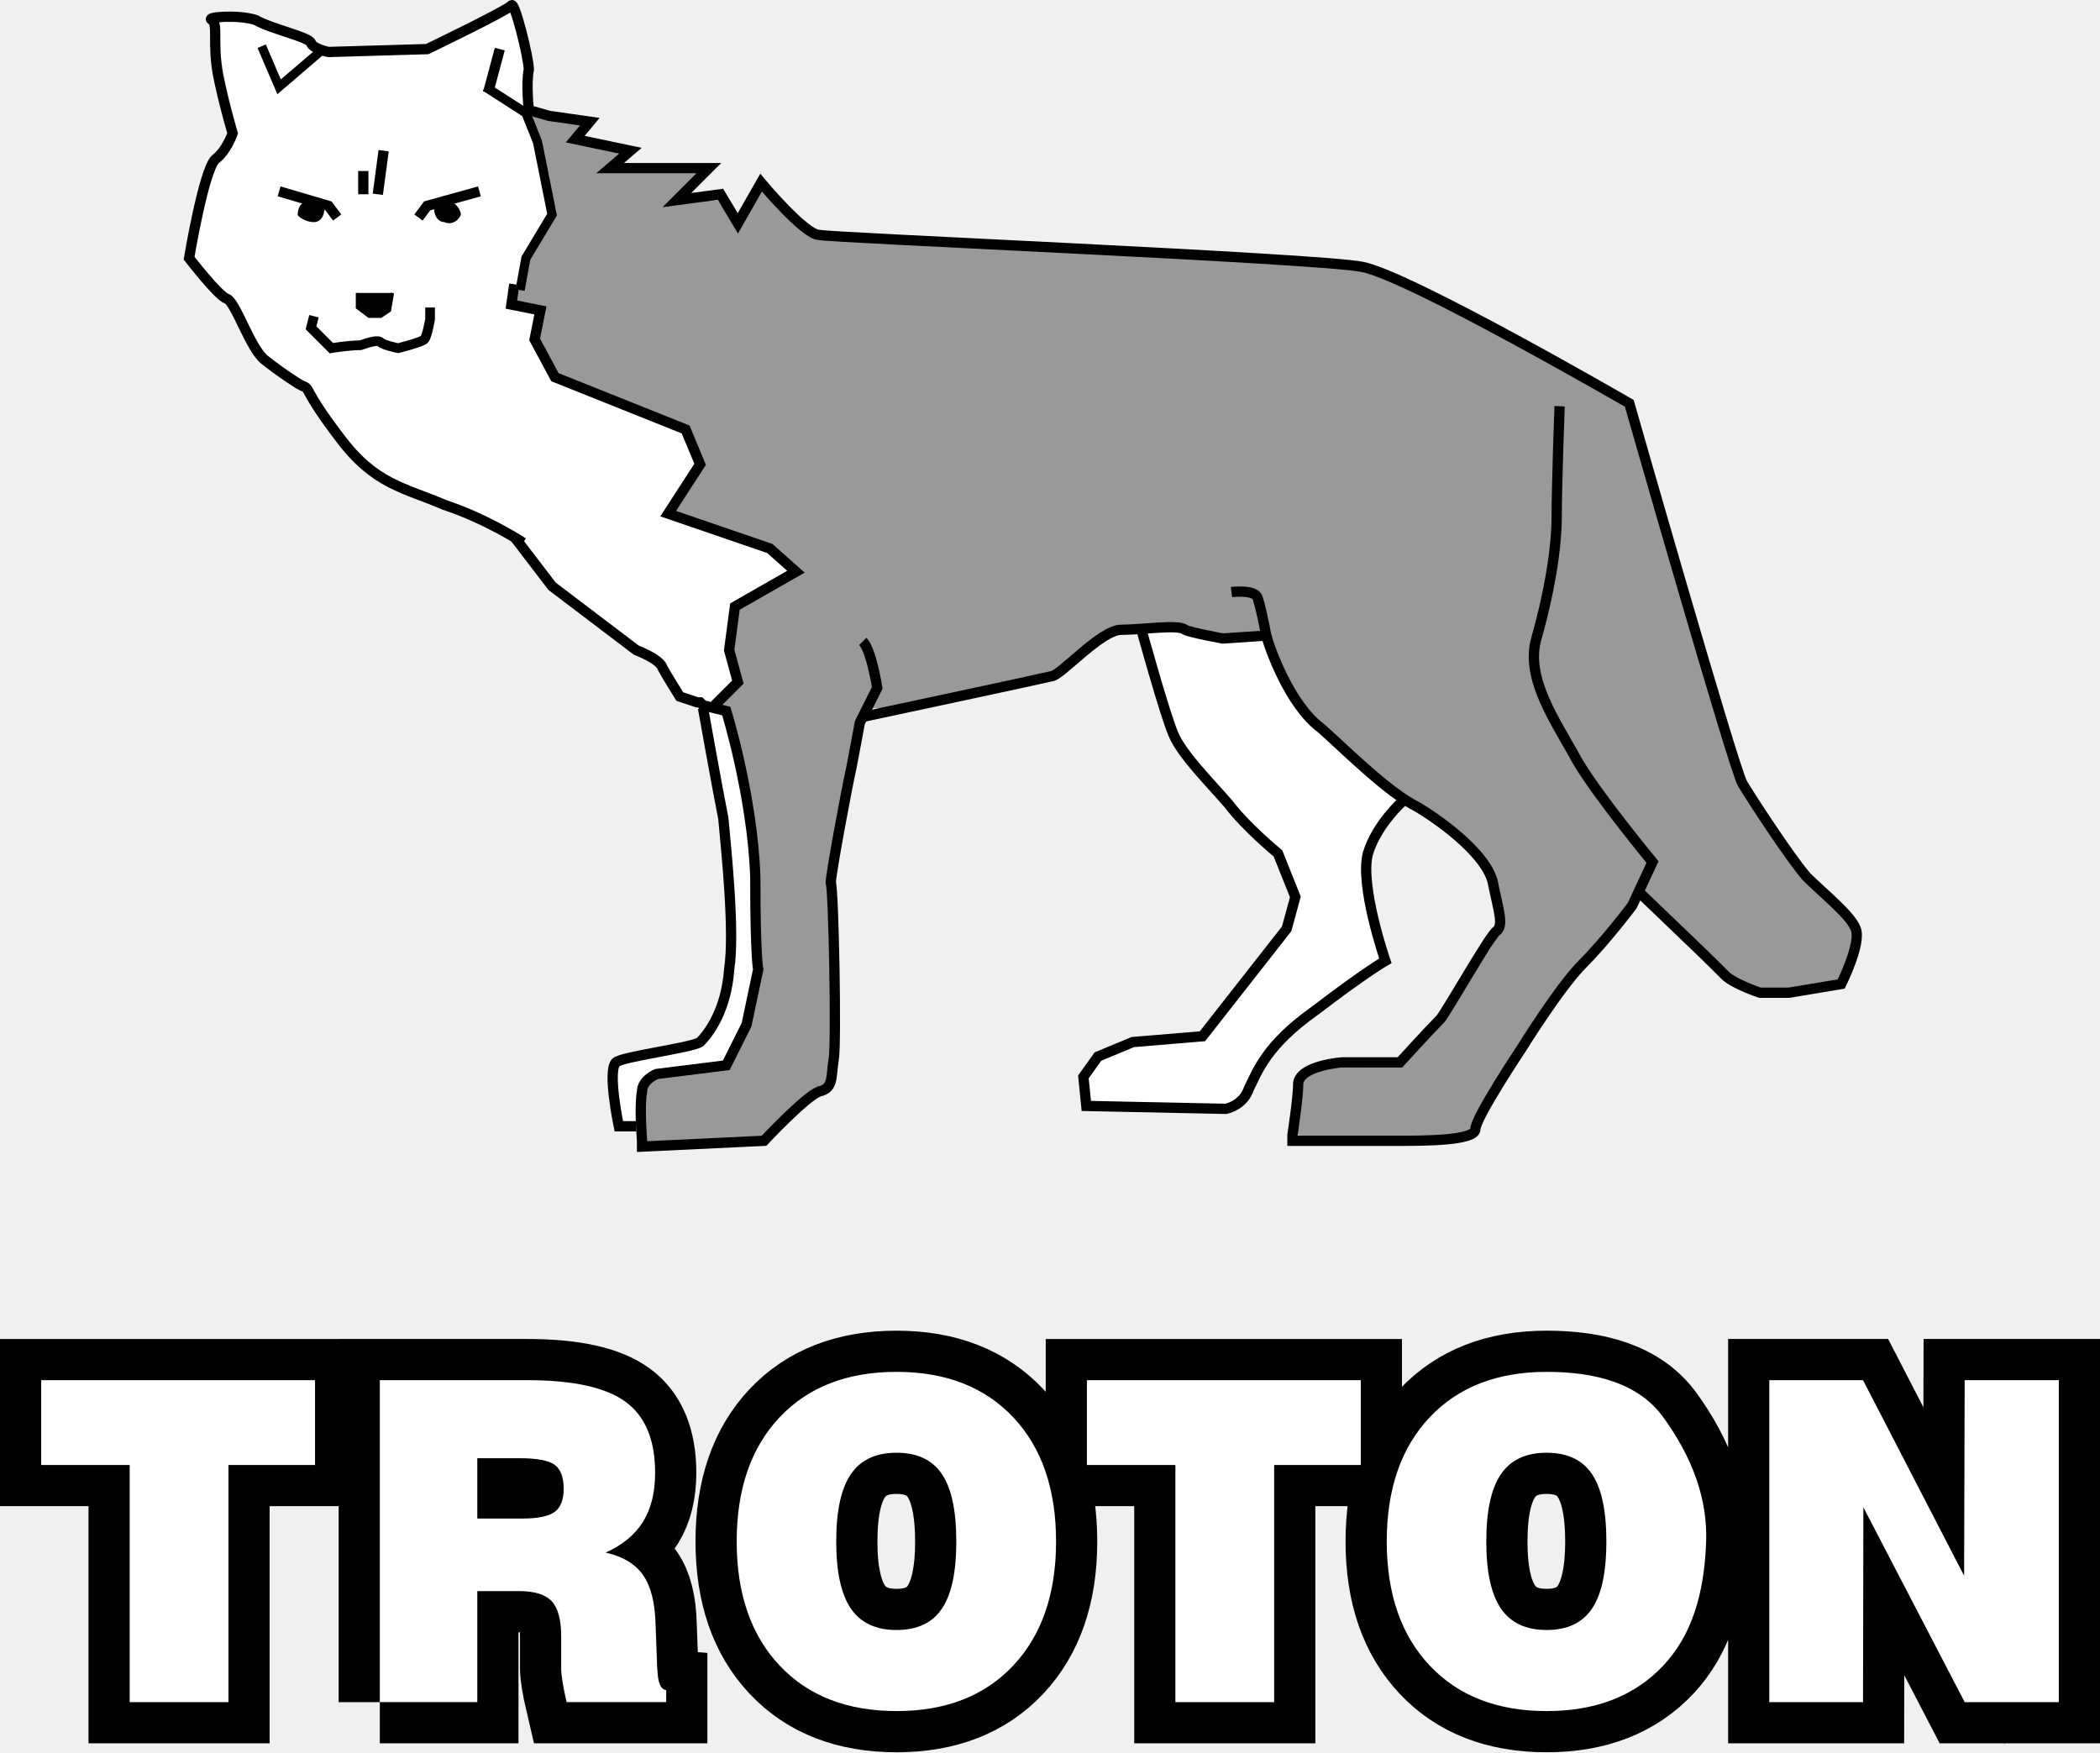
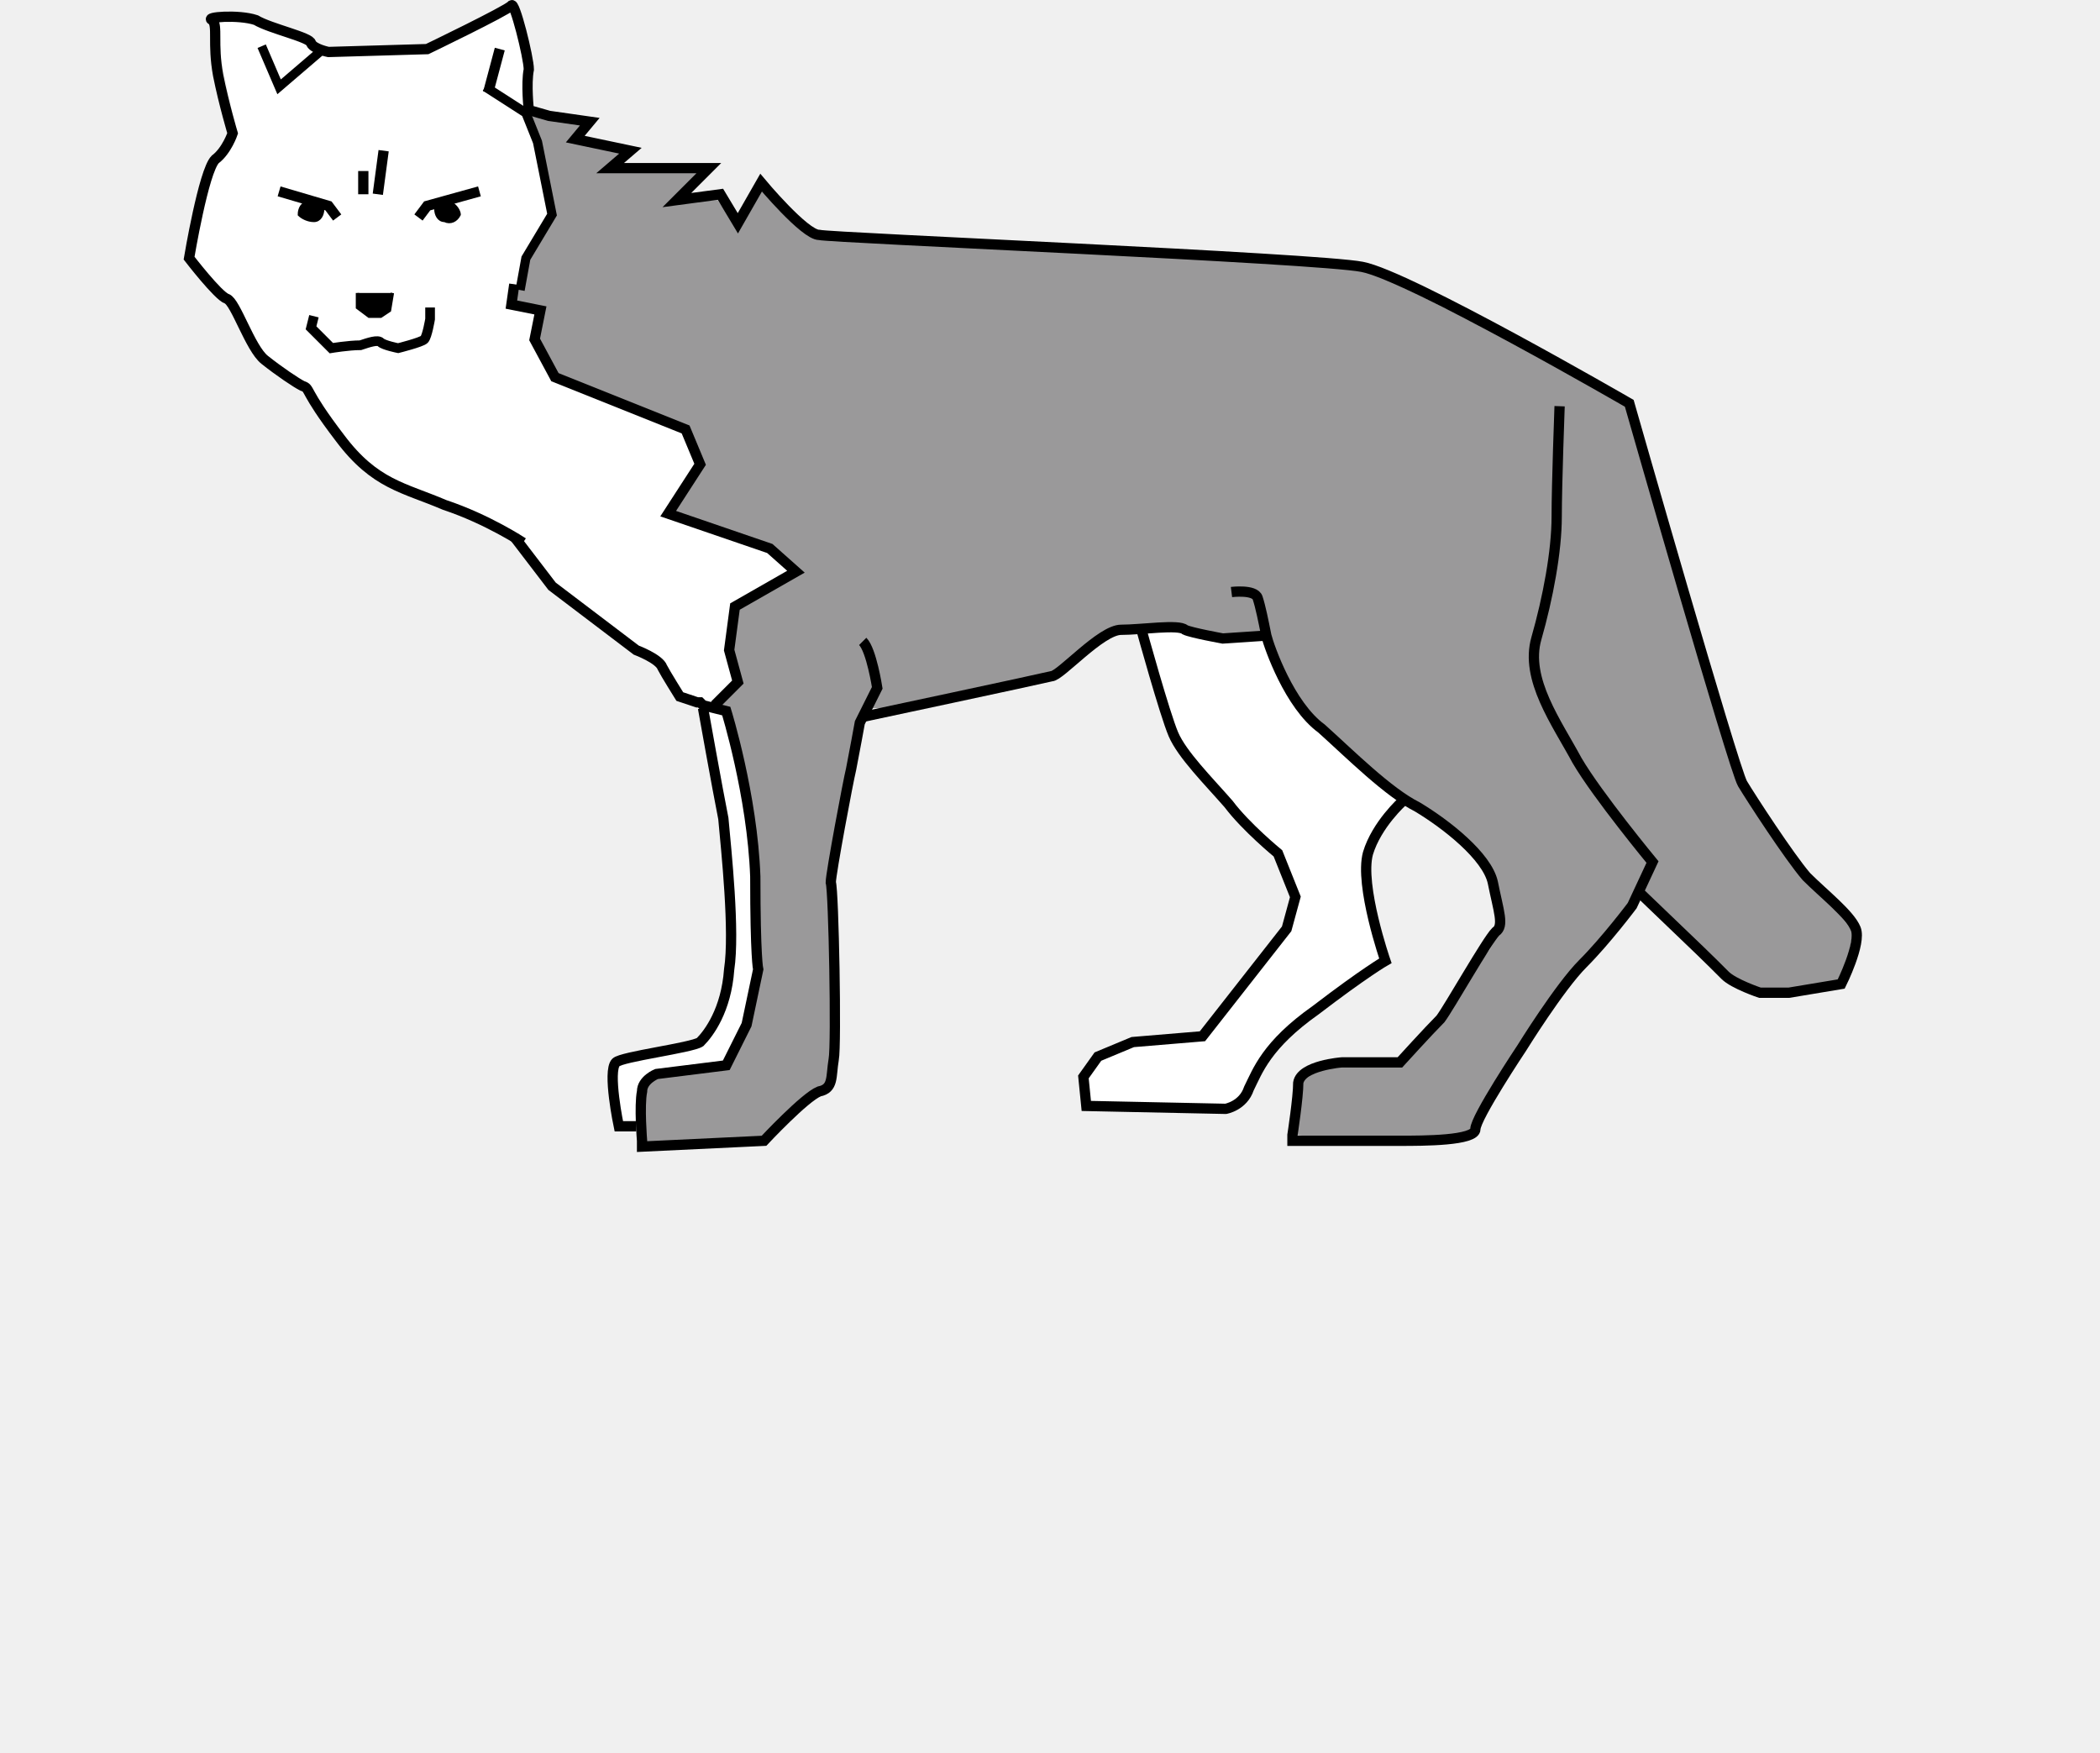
<svg xmlns="http://www.w3.org/2000/svg" xmlns:xlink="http://www.w3.org/1999/xlink" version="1.1" id="Warstwa_1" x="0px" y="0px" width="343.357px" height="286.514px" viewBox="0 0 343.357 286.514" enable-background="new 0 0 343.357 286.514" xml:space="preserve">
  <g>
    <defs>
      <rect id="SVGID_1_" x="-166.959" y="-286.951" width="626" height="872" />
    </defs>
    <clipPath id="SVGID_2_">
      <use xlink:href="#SVGID_1_" overflow="visible" />
    </clipPath>
  </g>
  <g>
-     <path fill="none" stroke="#000000" stroke-width="13.467" stroke-miterlimit="22.926" d="M289.286,278.316v-52.645h15.327   l16.526,31.983l0.091-31.983h15.394v52.645H321.23l-16.562-31.85l-0.056,31.85H289.286z M226.738,252.048   c0-8.572,2.343-15.342,7.017-20.302c4.674-4.95,11.05-7.431,19.123-7.431c8.057-0.001,15.07,1.891,19.081,7.431   c4.9,6.77,7.233,13.537,6.999,20.303c-0.294,8.547-2.334,15.315-6.999,20.283c-4.664,4.969-11.024,7.448-19.081,7.448   c-8.073-0.001-14.449-2.479-19.123-7.448C229.081,267.364,226.738,260.603,226.738,252.048z M243.015,252.048   c0,4.979,0.794,8.637,2.395,10.97c1.59,2.335,4.078,3.506,7.469,3.506c3.375-0.001,5.846-1.162,7.411-3.485   c1.573-2.325,2.358-5.985,2.358-10.989c0-5.033-0.786-8.701-2.358-11.024c-1.565-2.326-4.036-3.486-7.411-3.486   c-3.391-0.001-5.879,1.17-7.469,3.502C243.809,243.374,243.015,247.044,243.015,252.048z M192.181,278.316v-38.774h-14.468v-13.87   h44.776v13.87h-14.161v38.774H192.181z M120.451,252.048c0-8.572,2.341-15.342,7.015-20.302c4.675-4.95,11.05-7.431,19.123-7.431   c8.056-0.001,14.416,2.481,19.083,7.431c4.664,4.96,6.998,11.729,6.998,20.303c0,8.554-2.333,15.315-6.998,20.283   c-4.667,4.969-11.027,7.448-19.083,7.448c-8.073-0.001-14.448-2.479-19.123-7.448C122.792,267.364,120.451,260.603,120.451,252.048   z M136.727,252.048c0,4.979,0.794,8.637,2.394,10.97c1.59,2.335,4.08,3.506,7.469,3.506c3.375-0.001,5.845-1.162,7.411-3.485   c1.572-2.325,2.359-5.985,2.359-10.989c0-5.033-0.787-8.701-2.359-11.024c-1.566-2.326-4.036-3.486-7.411-3.486   c-3.389-0.001-5.879,1.17-7.469,3.502C137.521,243.374,136.727,247.044,136.727,252.048z M62.101,278.316v-52.645h24.063   c7.531,0,12.904,1.18,16.119,3.54c3.223,2.362,4.832,6.231,4.832,11.611c0,3.221-0.663,5.892-1.984,8.015   c-1.317,2.111-3.353,3.797-6.104,5.03c2.801,0.624,4.839,1.849,6.114,3.67c1.267,1.822,1.957,4.493,2.043,8.022l0.272,7.322   l0.034,0.182c0.071,2.096,0.551,3.193,1.435,3.284v1.968H92.646c-0.296-1.264-0.522-2.361-0.672-3.303   c-0.149-0.943-0.218-1.674-0.218-2.195v-5.262c0-2.708-0.516-4.619-1.54-5.727c-1.021-1.108-2.794-1.665-5.319-1.665l-6.857-0.001   v18.152H62.101z M78.041,248.299h7.336c2.57,0,4.344-0.366,5.322-1.091c0.978-0.731,1.466-1.993,1.466-3.806   c0-1.857-0.488-3.146-1.466-3.88c-0.978-0.723-2.892-1.087-5.732-1.087l-6.926-0.002V248.299z M21.203,278.316v-38.774H6.733   v-13.87h44.777v13.87h-14.16v38.774H21.203z" />
-     <path fill-rule="evenodd" clip-rule="evenodd" fill="#FFFFFF" d="M289.287,278.316v-52.646h15.326l16.526,31.983l0.092-31.983   h15.393v52.646h-15.393l-16.563-31.851l-0.056,31.851H289.287z M226.739,252.047c0-8.572,2.342-15.342,7.016-20.302   c4.675-4.95,11.051-7.431,19.124-7.431c8.056-0.001,15.07,1.891,19.081,7.431c4.9,6.769,7.233,13.537,6.999,20.303   c-0.294,8.547-2.335,15.316-6.999,20.283c-4.665,4.97-11.025,7.448-19.081,7.448c-8.073-0.001-14.449-2.479-19.124-7.448   C229.081,267.363,226.739,260.602,226.739,252.047z M243.015,252.047c0,4.979,0.794,8.637,2.396,10.97   c1.59,2.335,4.078,3.506,7.469,3.506c3.374-0.001,5.846-1.162,7.411-3.485c1.572-2.325,2.357-5.985,2.357-10.989   c0-5.033-0.785-8.701-2.357-11.024c-1.565-2.326-4.037-3.486-7.411-3.486c-3.391-0.001-5.879,1.17-7.469,3.502   C243.809,243.373,243.015,247.043,243.015,252.047z M192.181,278.316v-38.775h-14.468v-13.87h44.777v13.87h-14.162v38.775H192.181z    M120.451,252.047c0-8.572,2.341-15.342,7.015-20.302c4.675-4.95,11.05-7.431,19.123-7.431c8.056-0.001,14.416,2.481,19.083,7.431   c4.664,4.96,6.998,11.729,6.998,20.303c0,8.554-2.333,15.316-6.998,20.283c-4.667,4.97-11.027,7.448-19.083,7.448   c-8.073-0.001-14.448-2.479-19.123-7.448C122.792,267.363,120.451,260.602,120.451,252.047z M136.727,252.047   c0,4.979,0.794,8.637,2.394,10.97c1.59,2.335,4.08,3.506,7.469,3.506c3.375-0.001,5.844-1.162,7.411-3.485   c1.573-2.325,2.359-5.985,2.359-10.989c0-5.033-0.787-8.701-2.359-11.024c-1.566-2.326-4.036-3.486-7.411-3.486   c-3.389-0.001-5.879,1.17-7.469,3.502C137.521,243.373,136.727,247.043,136.727,252.047z M62.101,278.316v-52.646h24.063   c7.531,0,12.905,1.18,16.119,3.54c3.224,2.362,4.832,6.23,4.832,11.611c0,3.221-0.663,5.892-1.984,8.015   c-1.317,2.111-3.353,3.797-6.104,5.03c2.801,0.624,4.839,1.85,6.115,3.67c1.266,1.822,1.957,4.493,2.043,8.022l0.272,7.322   l0.034,0.182c0.071,2.096,0.552,3.193,1.435,3.284v1.969H92.646c-0.296-1.265-0.523-2.362-0.672-3.303   c-0.15-0.944-0.219-1.675-0.219-2.196v-5.262c0-2.708-0.515-4.619-1.54-5.726c-1.021-1.109-2.794-1.666-5.319-1.666l-6.856-0.002   v18.154H62.101z M78.041,248.298h7.336c2.57,0,4.344-0.366,5.321-1.091c0.978-0.731,1.466-1.993,1.466-3.806   c0-1.857-0.488-3.146-1.466-3.88c-0.978-0.723-2.892-1.087-5.732-1.087l-6.926-0.002V248.298z M21.203,278.316v-38.775H6.733   v-13.87h44.778v13.87H37.351v38.775H21.203z" />
    <path fill-rule="evenodd" clip-rule="evenodd" fill="#FFFFFF" d="M34.715,2.802l3.798,18.041c0,0-9.495,18.516-7.596,20.89   c1.425,1.898,6.646,6.646,7.122,7.596c0.475,0.949,4.272,8.545,4.272,8.545l7.596,4.747c0,0,6.646,10.92,9.495,12.819   c2.849,2.373,23.738,12.343,25.162,12.818c0.949,0.475,6.171,7.596,6.171,7.596l12.344,9.494l4.747,2.374l2.849,5.697l5.697,2.374   l4.273-4.747l-1.424-4.748l0.474-7.121l9.97-6.172l-3.323-3.323l-16.616-5.697l4.272-8.545l-1.899-5.222l-20.889-8.545L87.887,55.5   v-4.748l-4.272-1.424v-2.374l1.424-0.475l0.475-4.272l4.272-7.121L85.987,18.47l0.475-9.971l-2.848-8.07L70.321,8.024L52.28,8.499   l-2.374-2.373l-5.697-2.374L34.715,2.802z" />
    <path fill-rule="evenodd" clip-rule="evenodd" fill="#FFFFFF" d="M104.978,183.682l-3.798,0.475l-0.475-9.02l1.898-1.899   c0,0,10.919-1.424,12.344-3.322c1.899-1.899,3.323-3.323,3.798-9.971c0.949-6.646,0.949-12.817,0.475-18.04   c-0.475-4.748-2.374-15.667-2.374-15.667l-1.424-10.445l3.798,0.476c0,0,3.798,23.737,3.798,26.111   c0,1.899,0.949,15.667,0.949,15.667l-1.899,9.02l-3.323,6.646L104.978,183.682z" />
    <path fill-rule="evenodd" clip-rule="evenodd" fill="#FFFFFF" d="M186.634,102.5h6.172l7.121,2.373l6.647-1.423   c0,0,5.222,14.243,13.292,19.465c8.071,4.748,9.495,7.596,9.495,7.596s-5.222,5.222-5.222,7.121c0,1.897-0.949,7.121-0.475,8.545   c0.475,1.898,1.424,8.546,1.898,9.021c0.475,0.949,0.949,1.899,0.949,1.899l-5.222,2.848c0,0-8.071,5.698-8.546,6.647   c-0.475,0.474-6.646,5.222-6.646,7.12c-0.475,1.425-2.848,5.223-3.798,6.173c-0.949,0.948-6.172,0.949-6.172,0.949l-6.172-0.476   l-6.646,0.475l-5.222-0.475l-0.949-4.747l2.373-3.323l5.697-1.899l10.919-1.424l14.243-16.616l1.424-5.696l-1.899-6.172   l-1.898-2.374c0,0-8.546-8.07-9.97-9.495c-0.95-1.424-6.172-8.545-6.172-8.545L186.634,102.5z" />
    <polygon fill-rule="evenodd" clip-rule="evenodd" fill="#9A999A" points="85.987,18.944 95.482,19.893 93.583,23.217    102.129,25.115 98.806,27.964 114.473,27.964 109.725,32.712 117.321,32.712 120.644,37.459 124.442,30.813 132.038,38.409    170.493,40.308 198.979,42.207 222.715,43.631 244.554,54.55 265.917,65.944 272.089,87.307 278.261,106.772 283.958,123.864    286.332,130.984 290.604,137.631 295.353,144.278 299.625,148.075 302.948,152.349 301.523,160.42 294.877,161.368    288.705,161.844 282.533,159.944 273.039,150.449 268.291,146.177 264.968,149.501 261.169,155.197 256.896,159.471    252.149,165.643 248.826,170.864 245.503,176.086 243.604,180.358 240.756,185.58 225.563,186.529 211.321,185.58 212.271,179.41    213.22,176.562 214.645,175.611 217.019,174.661 228.887,174.188 235.059,167.54 239.806,160.42 243.604,155.197 245.503,151.874    244.554,145.702 242.654,140.955 237.907,135.732 229.836,131.459 221.766,124.813 215.119,118.166 210.847,111.995    207.049,104.398 198.979,104.398 193.28,102.974 187.109,103.449 181.887,102.974 176.189,106.772 174.291,109.621 166.695,111.52    158.624,113.418 151.028,114.843 145.331,115.792 142.008,115.792 140.109,120.066 138.21,128.611 136.785,136.208    135.836,143.328 135.836,149.975 136.311,158.52 136.311,164.691 136.785,170.389 135.361,177.984 131.563,180.358    127.291,183.682 124.917,186.056 118.745,187.006 114.947,187.479 111.149,187.006 105.453,187.479 104.978,180.833    105.927,176.562 109.25,176.086 116.371,174.661 119.22,173.712 123.018,165.643 123.967,157.097 123.967,149.501 123.493,137.631    121.594,127.188 119.694,119.117 117.796,114.843 120.644,111.046 119.22,106.772 120.169,99.651 130.139,93.954 126.341,90.631    109.725,83.984 114.947,75.914 112.573,70.691 90.735,62.146 87.887,55.024 88.836,50.277 84.088,49.802 85.987,41.731    90.735,35.56  " />
    <line fill="none" stroke="#000000" stroke-width="1.679" stroke-miterlimit="22.926" x1="81.714" y1="8.026" x2="79.815" y2="15.148" />
    <polyline fill="none" stroke="#000000" stroke-width="1.469" stroke-miterlimit="22.926" points="52.279,8.5 45.633,14.198    42.785,7.552  " />
    <polyline fill="none" stroke="#000000" stroke-width="1.679" stroke-miterlimit="22.926" points="68.421,35.562 69.845,33.663    78.391,31.29  " />
    <path fill-rule="evenodd" clip-rule="evenodd" d="M75.068,35.087c-0.475,0.949-1.424,1.424-2.375,0.95   c-0.949,0-1.424-0.949-1.424-1.898c0.475-0.476,1.424-0.95,2.374-0.95C74.593,33.663,75.068,34.613,75.068,35.087z" />
    <path fill="none" stroke="#000000" stroke-width="0.559" stroke-miterlimit="22.926" d="M75.068,35.087   c-0.475,0.949-1.424,1.424-2.375,0.95c-0.949,0-1.424-0.949-1.424-1.898c0.475-0.476,1.424-0.95,2.374-0.95   C74.593,33.663,75.068,34.613,75.068,35.087z" />
    <path fill-rule="evenodd" clip-rule="evenodd" d="M52.754,34.138c0,0.949-0.475,1.899-1.424,1.899   c-0.949,0-1.898-0.475-2.374-0.949c0-0.95,0.476-1.899,1.425-1.899C51.33,32.714,52.279,33.188,52.754,34.138z" />
    <path fill="none" stroke="#000000" stroke-width="0.559" stroke-miterlimit="22.926" d="M52.754,34.138   c0,0.949-0.475,1.899-1.424,1.899c-0.949,0-1.898-0.475-2.374-0.949c0-0.95,0.476-1.899,1.425-1.899   C51.33,32.714,52.279,33.188,52.754,34.138z" />
    <polyline fill="none" stroke="#000000" stroke-width="1.679" stroke-miterlimit="22.926" points="45.633,31.29 53.704,33.663    55.128,35.562  " />
    <line fill="none" stroke="#000000" stroke-width="1.679" stroke-miterlimit="22.926" x1="59.401" y1="27.965" x2="59.401" y2="31.764" />
    <line fill="none" stroke="#000000" stroke-width="1.679" stroke-miterlimit="22.926" x1="62.725" y1="24.642" x2="61.774" y2="31.764" />
    <path fill="none" stroke="#000000" stroke-width="1.583" stroke-miterlimit="22.926" d="M51.33,51.704l-0.475,1.898l3.323,3.323   c0,0,2.849-0.474,4.747-0.474c1.425-0.476,2.849-0.95,3.324-0.475c0.475,0.474,2.849,0.95,2.849,0.95s3.798-0.95,4.272-1.424   c0.475-0.476,0.95-3.323,0.95-3.323v-1.9" />
    <polygon fill-rule="evenodd" clip-rule="evenodd" points="58.452,47.904 58.452,50.277 60.351,51.702 62.25,51.702 63.674,50.751    64.149,47.904  " />
    <polyline fill="none" stroke="#000000" stroke-width="0.559" stroke-miterlimit="22.926" points="58.452,47.906 58.452,50.279    60.351,51.704 62.25,51.704 63.674,50.753 64.148,47.906  " />
    <path fill="none" stroke="#000000" stroke-width="1.679" stroke-miterlimit="22.926" d="M84.088,87.783l6.172,8.071   l13.768,10.445c0,0,3.798,1.425,4.272,2.849c0.476,0.948,2.849,4.747,2.849,4.747l2.849,0.949h0.475l0.475,0.475l3.798,0.951   c0,0,4.272,13.767,4.747,27.06c0,13.292,0.475,15.192,0.475,15.192l-1.899,9.019l-3.323,6.647l-11.394,1.424   c0,0-2.374,0.95-2.374,2.85c-0.475,2.372,0,8.07,0,8.07v0.949l19.939-0.95c0,0,6.646-7.12,9.02-8.069   c2.374-0.477,1.899-2.374,2.374-5.223c0.475-2.374,0-27.535-0.475-28.96c0-1.425,2.849-16.615,3.323-18.515   c0.475-2.375,1.424-7.596,1.424-7.596l2.849-5.698c0,0-0.949-6.171-2.374-7.595" />
    <path fill="none" stroke="#000000" stroke-width="1.679" stroke-miterlimit="22.926" d="M104.027,184.157h-2.849   c0,0-1.899-9.019-0.475-10.443c0.95-0.95,12.344-2.374,13.768-3.323c1.424-1.425,4.273-5.223,4.748-11.868   c0.949-6.173-0.475-19.465-0.95-24.688c-0.949-4.748-3.323-18.04-3.323-18.04" />
    <path fill="none" stroke="#000000" stroke-width="1.679" stroke-miterlimit="22.926" d="M141.058,117.219   c0,0,28.959-6.171,30.858-6.646c1.424,0,8.07-7.596,11.394-7.596c3.323,0,9.495-0.949,10.445,0   c0.949,0.474,6.171,1.424,6.171,1.424l7.121-0.476" />
    <path fill="none" stroke="#000000" stroke-width="1.679" stroke-miterlimit="22.926" d="M201.351,96.804   c0,0,3.797-0.474,4.272,0.951c0.475,1.423,0.95,3.797,1.424,6.171c0.476,1.899,3.799,11.394,9.021,15.192   c4.747,4.271,10.919,10.444,15.667,12.818c4.747,2.848,11.394,8.07,12.343,12.343c0.95,4.748,1.899,7.121,0.475,8.07   c-1.424,1.424-7.596,12.344-9.02,14.243c-1.899,1.898-6.646,7.121-6.646,7.121h-9.495c0,0-6.646,0.476-7.121,3.323   c0,2.374-0.949,8.545-0.949,8.545v0.949c0,0,14.242,0.001,17.565,0.001c3.798-0.001,12.343,0,12.343-1.899   s7.597-13.293,7.597-13.293s6.172-9.969,9.97-13.768s8.07-9.495,8.07-9.495l3.323-7.121c0,0-9.021-10.919-12.343-16.616   c-3.323-6.173-8.546-13.293-6.646-19.939c1.898-6.646,3.323-14.242,3.323-19.939c0-5.223,0.475-18.041,0.475-18.041" />
    <path fill="none" stroke="#000000" stroke-width="1.679" stroke-miterlimit="22.926" d="M186.633,102.976   c0,0,3.799,13.768,5.223,17.091c1.424,3.322,5.696,7.597,9.021,11.395c2.848,3.796,8.07,8.07,8.07,8.07l2.849,7.121l-1.425,5.222   l-13.768,17.565l-11.394,0.95l-5.697,2.373l-2.373,3.324l0.475,4.746l22.787,0.475c0,0,2.849-0.474,3.799-3.322   c1.424-2.849,2.848-7.121,10.919-12.818c8.071-6.172,11.394-8.07,11.394-8.07s-4.273-12.343-2.848-17.565   c1.424-4.748,5.696-8.546,5.696-8.546" />
    <path fill="none" stroke="#000000" stroke-width="1.679" stroke-miterlimit="22.926" d="M267.815,145.703   c10.919,10.444,11.394,10.92,14.242,13.769c1.424,1.424,5.697,2.849,5.697,2.849l4.747-0.001l8.545-1.424   c0,0,3.324-6.646,2.374-9.021c-0.949-2.373-5.223-5.696-8.07-8.545c-2.849-3.324-9.021-12.818-10.444-15.191   c-1.425-2.375-18.516-62.192-18.516-62.192s-36.081-20.889-43.677-22.313c-7.121-1.425-86.878-4.748-88.778-5.222   c-2.374,0-9.495-8.545-9.495-8.545l-3.798,6.646l-2.848-4.747l-7.121,0.95l5.222-5.223H99.754l3.323-2.849l-9.02-1.898l2.374-2.849   l-6.646-0.949l-3.323-0.95c0,0-0.475-4.272,0-6.646c0-1.9-2.374-11.394-2.848-10.444c-0.95,0.949-13.768,7.121-13.768,7.121   L53.704,8.5c0,0-2.374-0.473-2.849-1.423c0-0.95-6.646-2.374-9.02-3.798c-2.849-0.95-8.545-0.475-7.122,0   c0.95,0.948,0,3.798,0.95,9.02c0.95,4.747,2.374,9.495,2.374,9.495s-0.95,2.848-2.849,4.273   c-1.898,1.897-4.272,16.141-4.272,16.141s4.748,6.172,6.171,6.646c1.424,0.474,3.799,8.071,6.172,9.97   c2.374,1.898,5.222,3.798,6.172,4.272c1.424,0.474,0,0.475,6.171,8.545c5.697,7.595,10.445,8.071,17.091,10.919   c7.122,2.373,12.819,6.171,12.819,6.171" />
    <polyline fill="none" stroke="#000000" stroke-width="1.503" stroke-miterlimit="22.926" points="79.34,14.198 85.987,18.472    87.886,23.218 90.26,35.087 85.987,42.208 85.038,47.43  " />
    <polyline fill="none" stroke="#000000" stroke-width="1.679" stroke-miterlimit="22.926" points="84.088,46.481 83.613,49.804    88.361,50.753 87.411,55.501 90.734,61.673 112.098,70.218 114.472,75.916 109.25,83.986 125.866,89.683 130.139,93.48    120.168,99.178 119.219,106.299 120.643,111.522 116.845,115.319  " />
  </g>
</svg>
